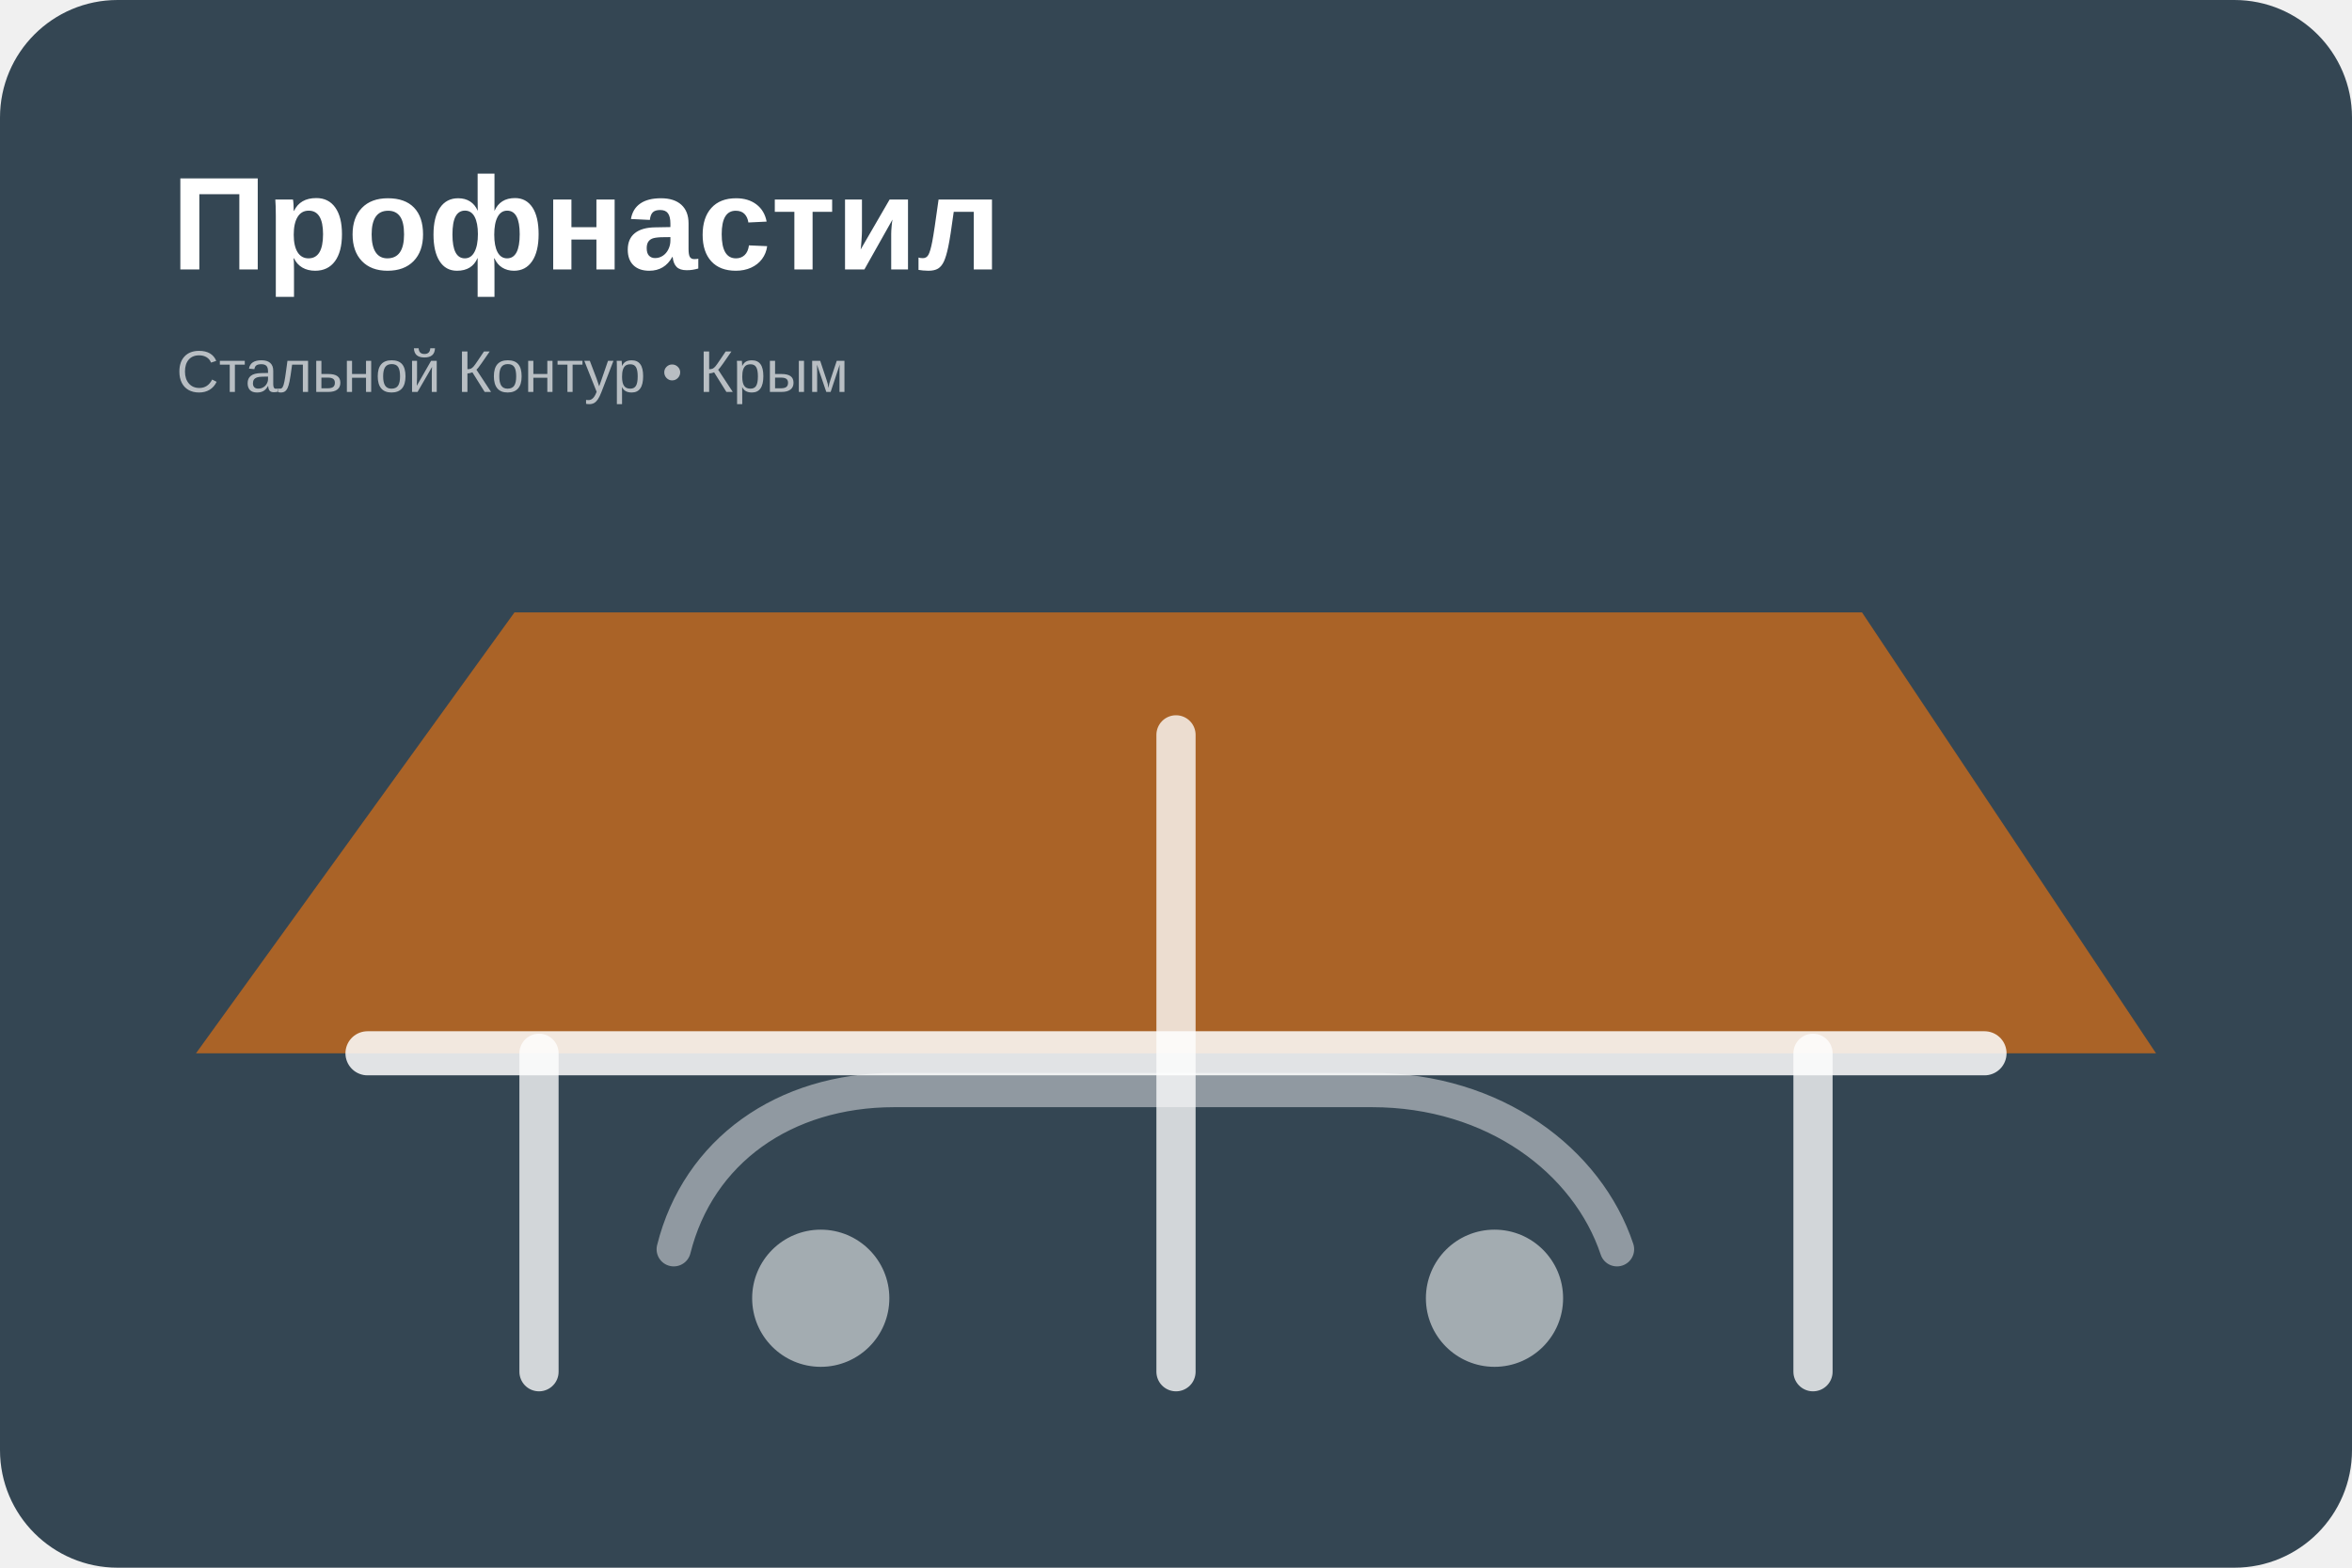
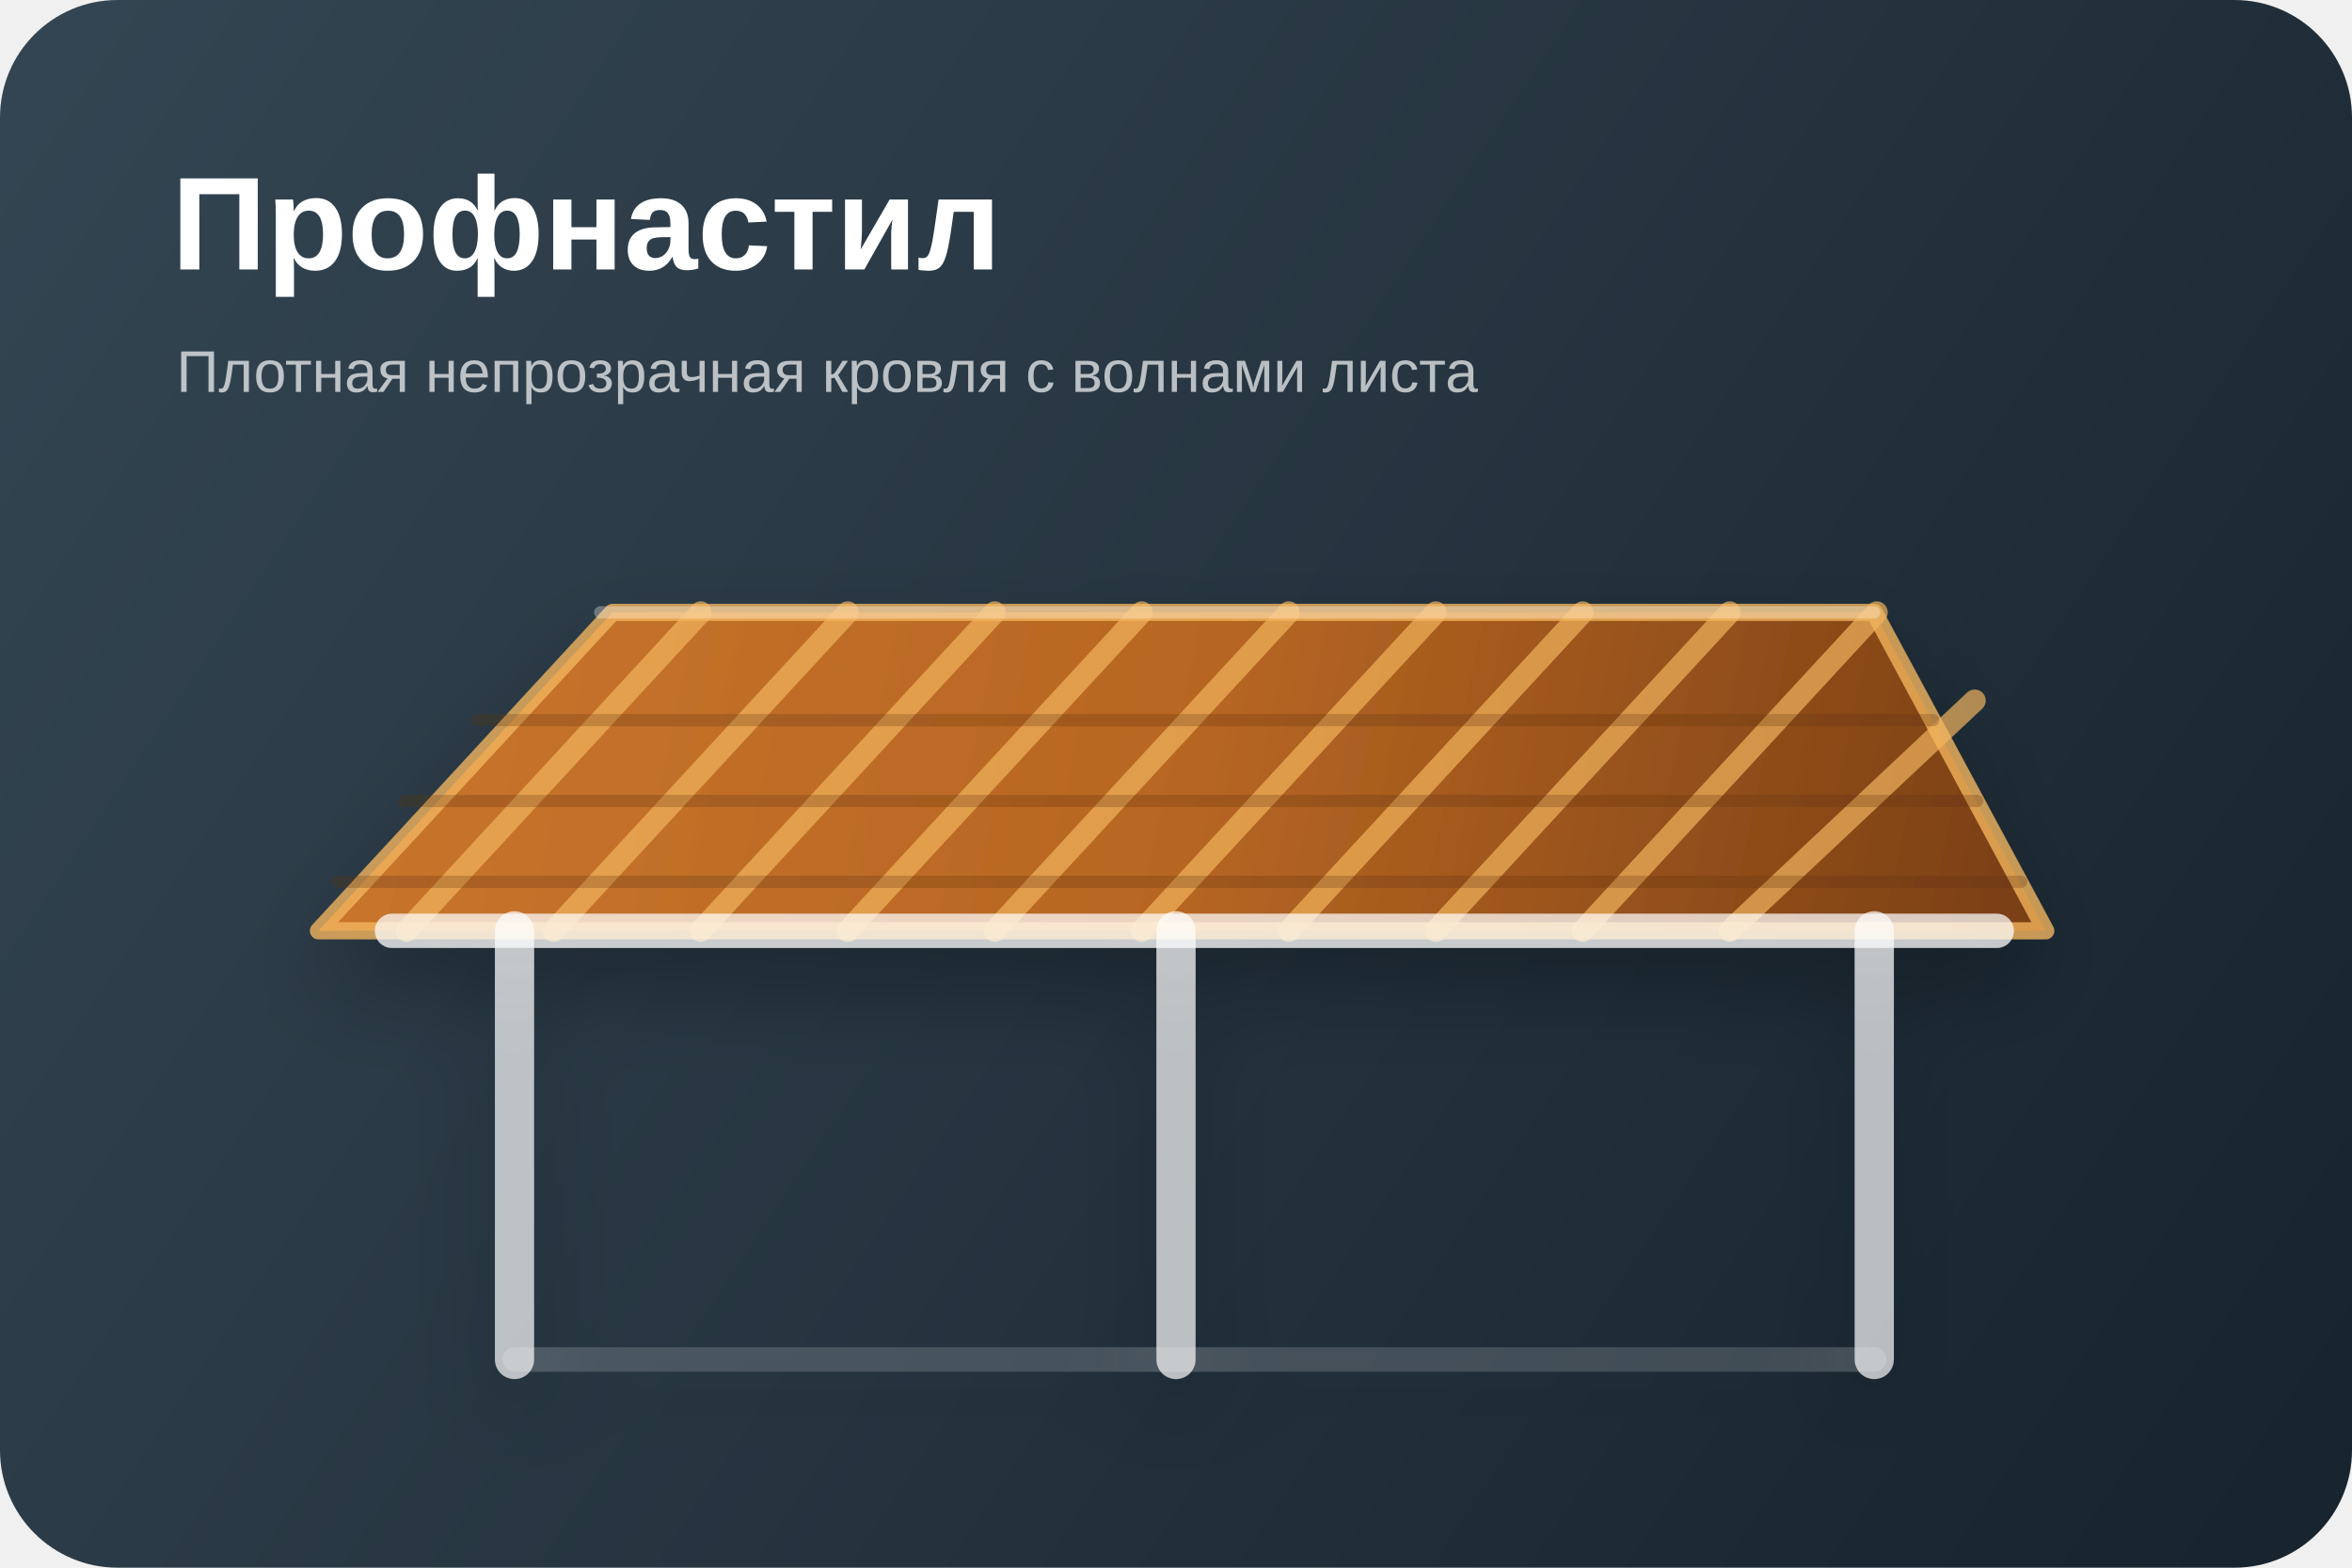
<svg xmlns="http://www.w3.org/2000/svg" width="960" height="640" viewBox="0 0 960 640" fill="none">
-   <rect width="960" height="640" rx="48" fill="#344653" />
-   <path d="M80 430L210 250H760L880 430H80Z" fill="#b76622" opacity="0.9" />
-   <path d="M150 430H810" stroke="white" stroke-width="18" stroke-linecap="round" opacity="0.85" />
-   <path d="M220 430V560M740 430V560M480 300V560" stroke="white" stroke-width="16" stroke-linecap="round" opacity="0.78" />
-   <path d="M275 510C285 470 320 445 365 445H560C610 445 648 474 660 510" stroke="white" stroke-width="14" stroke-linecap="round" opacity="0.45" />
-   <circle cx="335" cy="530" r="28" fill="white" opacity="0.55" />
-   <circle cx="610" cy="530" r="28" fill="white" opacity="0.55" />
+   <defs>
+     <linearGradient id="bg" x1="0" y1="0" x2="960" y2="640" gradientUnits="userSpaceOnUse">
+       <stop stop-color="#344653" />
+       <stop offset="1" stop-color="#17232d" />
+     </linearGradient>
+     <linearGradient id="metal" x1="150" y1="248" x2="825" y2="390" gradientUnits="userSpaceOnUse">
+       <stop stop-color="#c8752d" />
+       <stop offset="0.5" stop-color="#b76622" />
+       <stop offset="1" stop-color="#7a3f15" />
+     </linearGradient>
+     <filter id="shadow" x="90" y="180" width="820" height="420" filterUnits="userSpaceOnUse" color-interpolation-filters="sRGB">
+       <feDropShadow dx="0" dy="18" stdDeviation="18" flood-color="#000" flood-opacity="0.28" />
+     </filter>
+   </defs>
+   <rect width="960" height="640" rx="48" fill="url(#bg)" />
+   <g filter="url(#shadow)">
+     <path d="M130 380L250 250H765L835 380H130Z" fill="url(#metal)" />
+     <path d="M130 380L250 250H765L835 380H130Z" stroke="#f3b65e" stroke-width="7" stroke-linejoin="round" opacity="0.78" />
+     <path d="M166 380L286 250M226 380L346 250M286 380L406 250M346 380L466 250M406 380L526 250M466 380L586 250M526 380L646 250M586 380L706 250M646 380L766 250M706 380L806 286" stroke="#f3b65e" stroke-width="9" stroke-linecap="round" opacity="0.68" />
+     <path d="M138 360H825M165 327H807M195 294H789" stroke="#5c2e10" stroke-width="5" stroke-linecap="round" opacity="0.26" />
+     <path d="M160 380H815" stroke="white" stroke-width="14" stroke-linecap="round" opacity="0.72" />
+     <path d="M210 380V555M480 380V555M765 380V555" stroke="white" stroke-width="16" stroke-linecap="round" opacity="0.68" />
+     <path d="M210 555H765" stroke="white" stroke-width="10" stroke-linecap="round" opacity="0.16" />
+   </g>
+   <path d="M245 250L765 250" stroke="#fff7ed" stroke-width="5" stroke-linecap="round" opacity="0.33" />
  <text x="70" y="110" fill="white" font-family="Arial, sans-serif" font-size="54" font-weight="800">Профнастил</text>
-   <text x="72" y="160" fill="white" opacity="0.65" font-family="Arial, sans-serif" font-size="24">Стальной Контур • Крым</text>
+   <text x="72" y="160" fill="white" opacity="0.68" font-family="Arial, sans-serif" font-size="24">Плотная непрозрачная кровля с волнами листа</text>
</svg>
